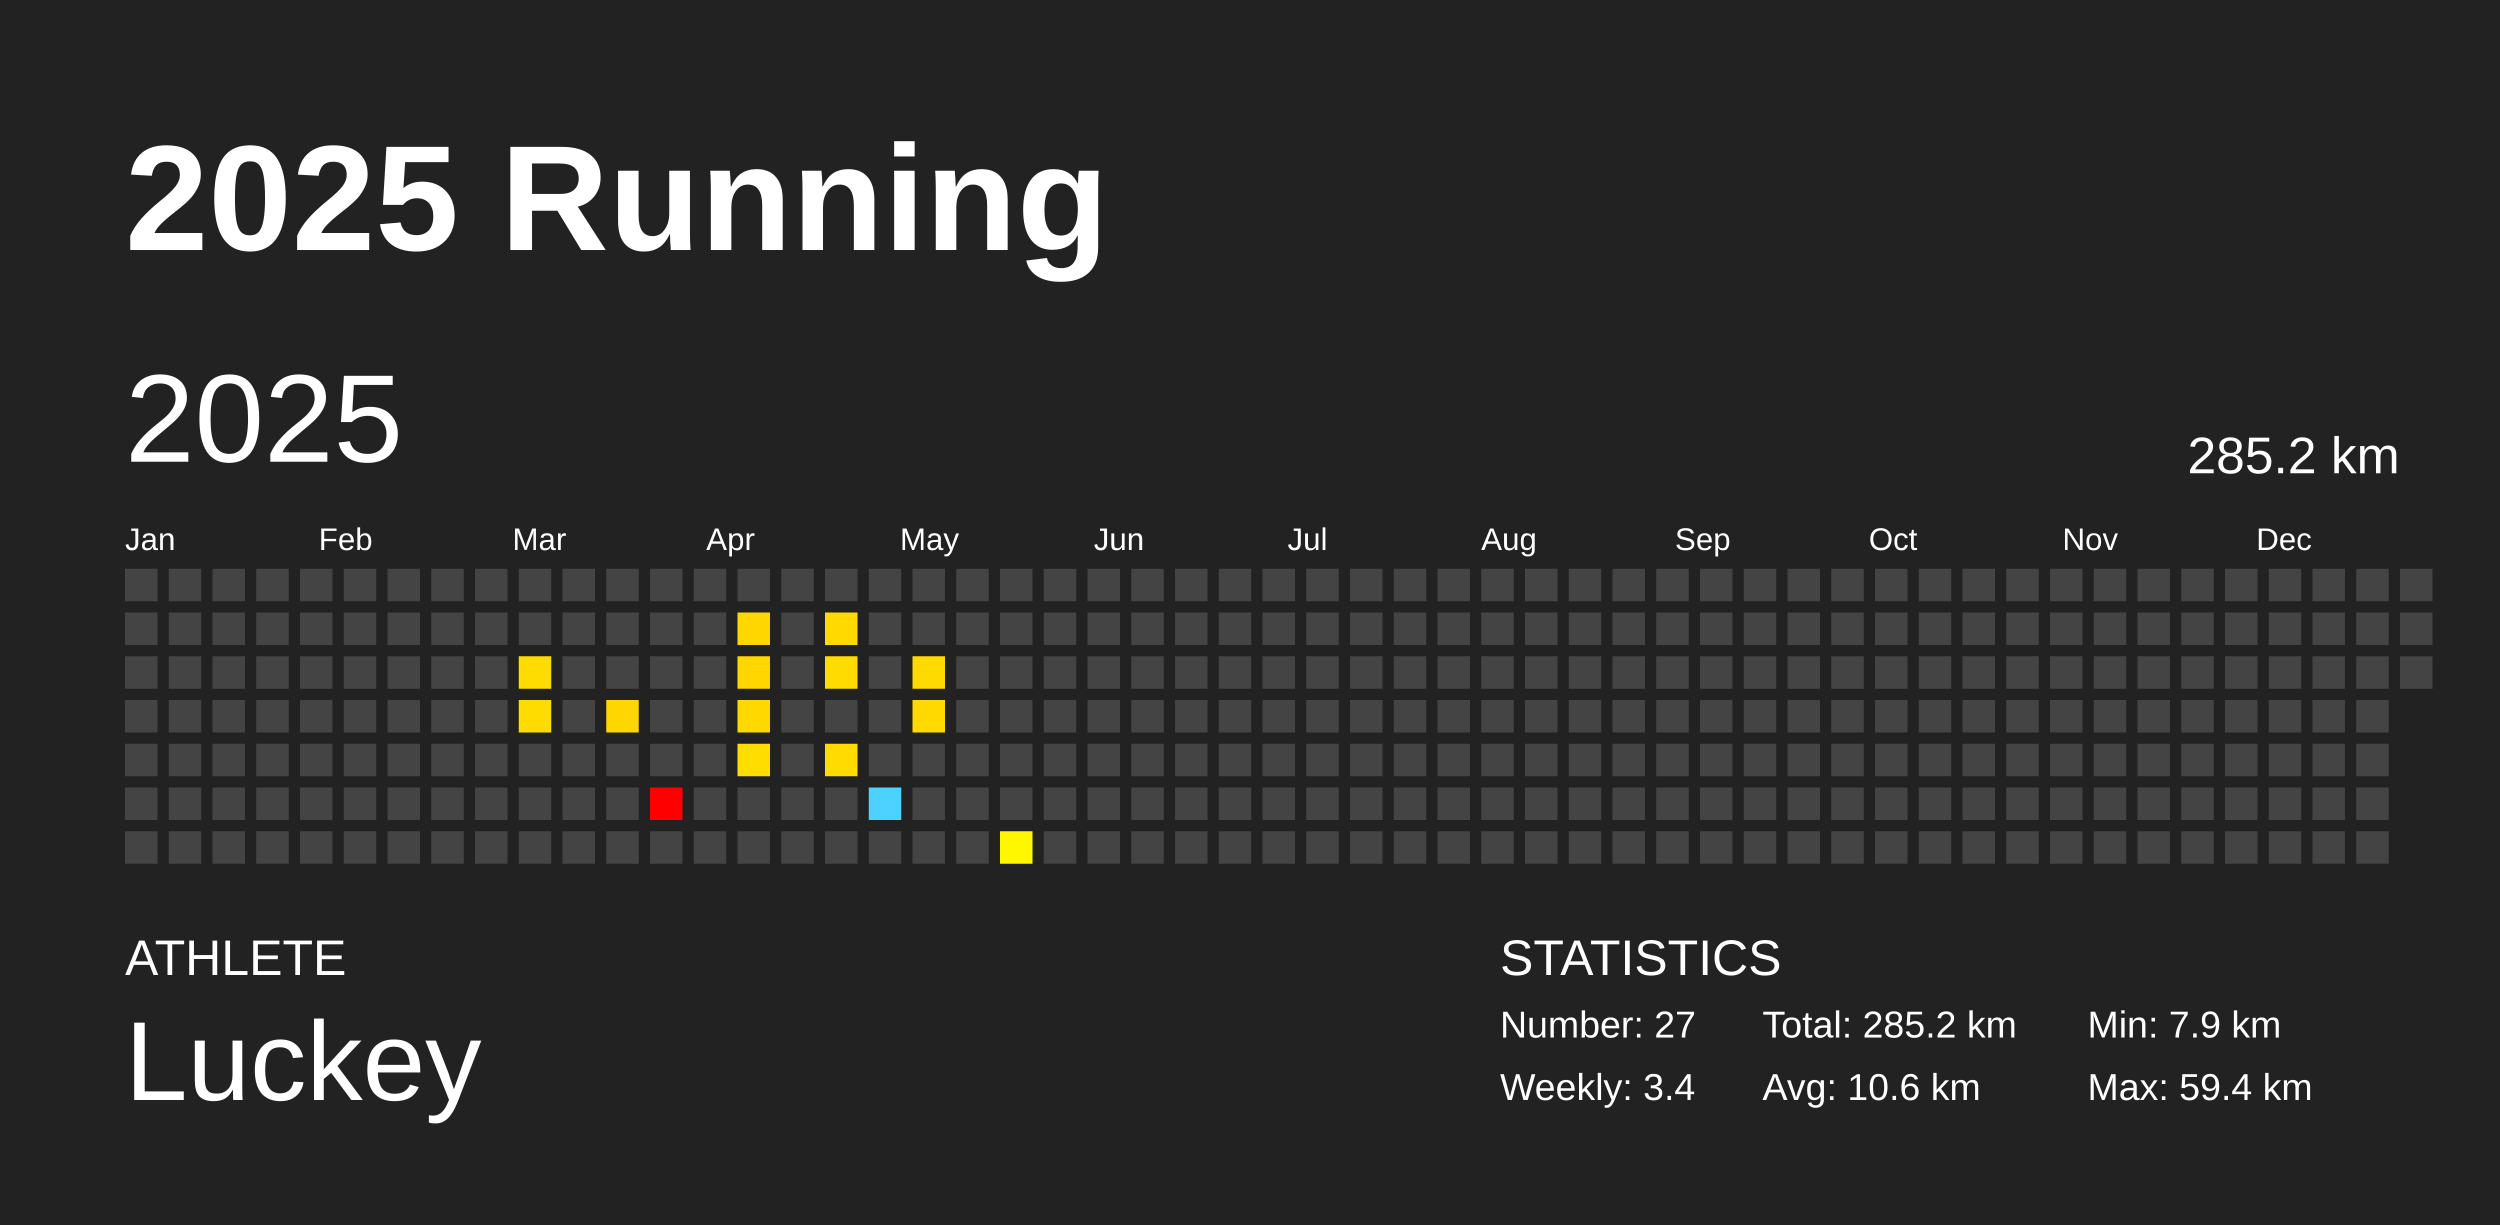
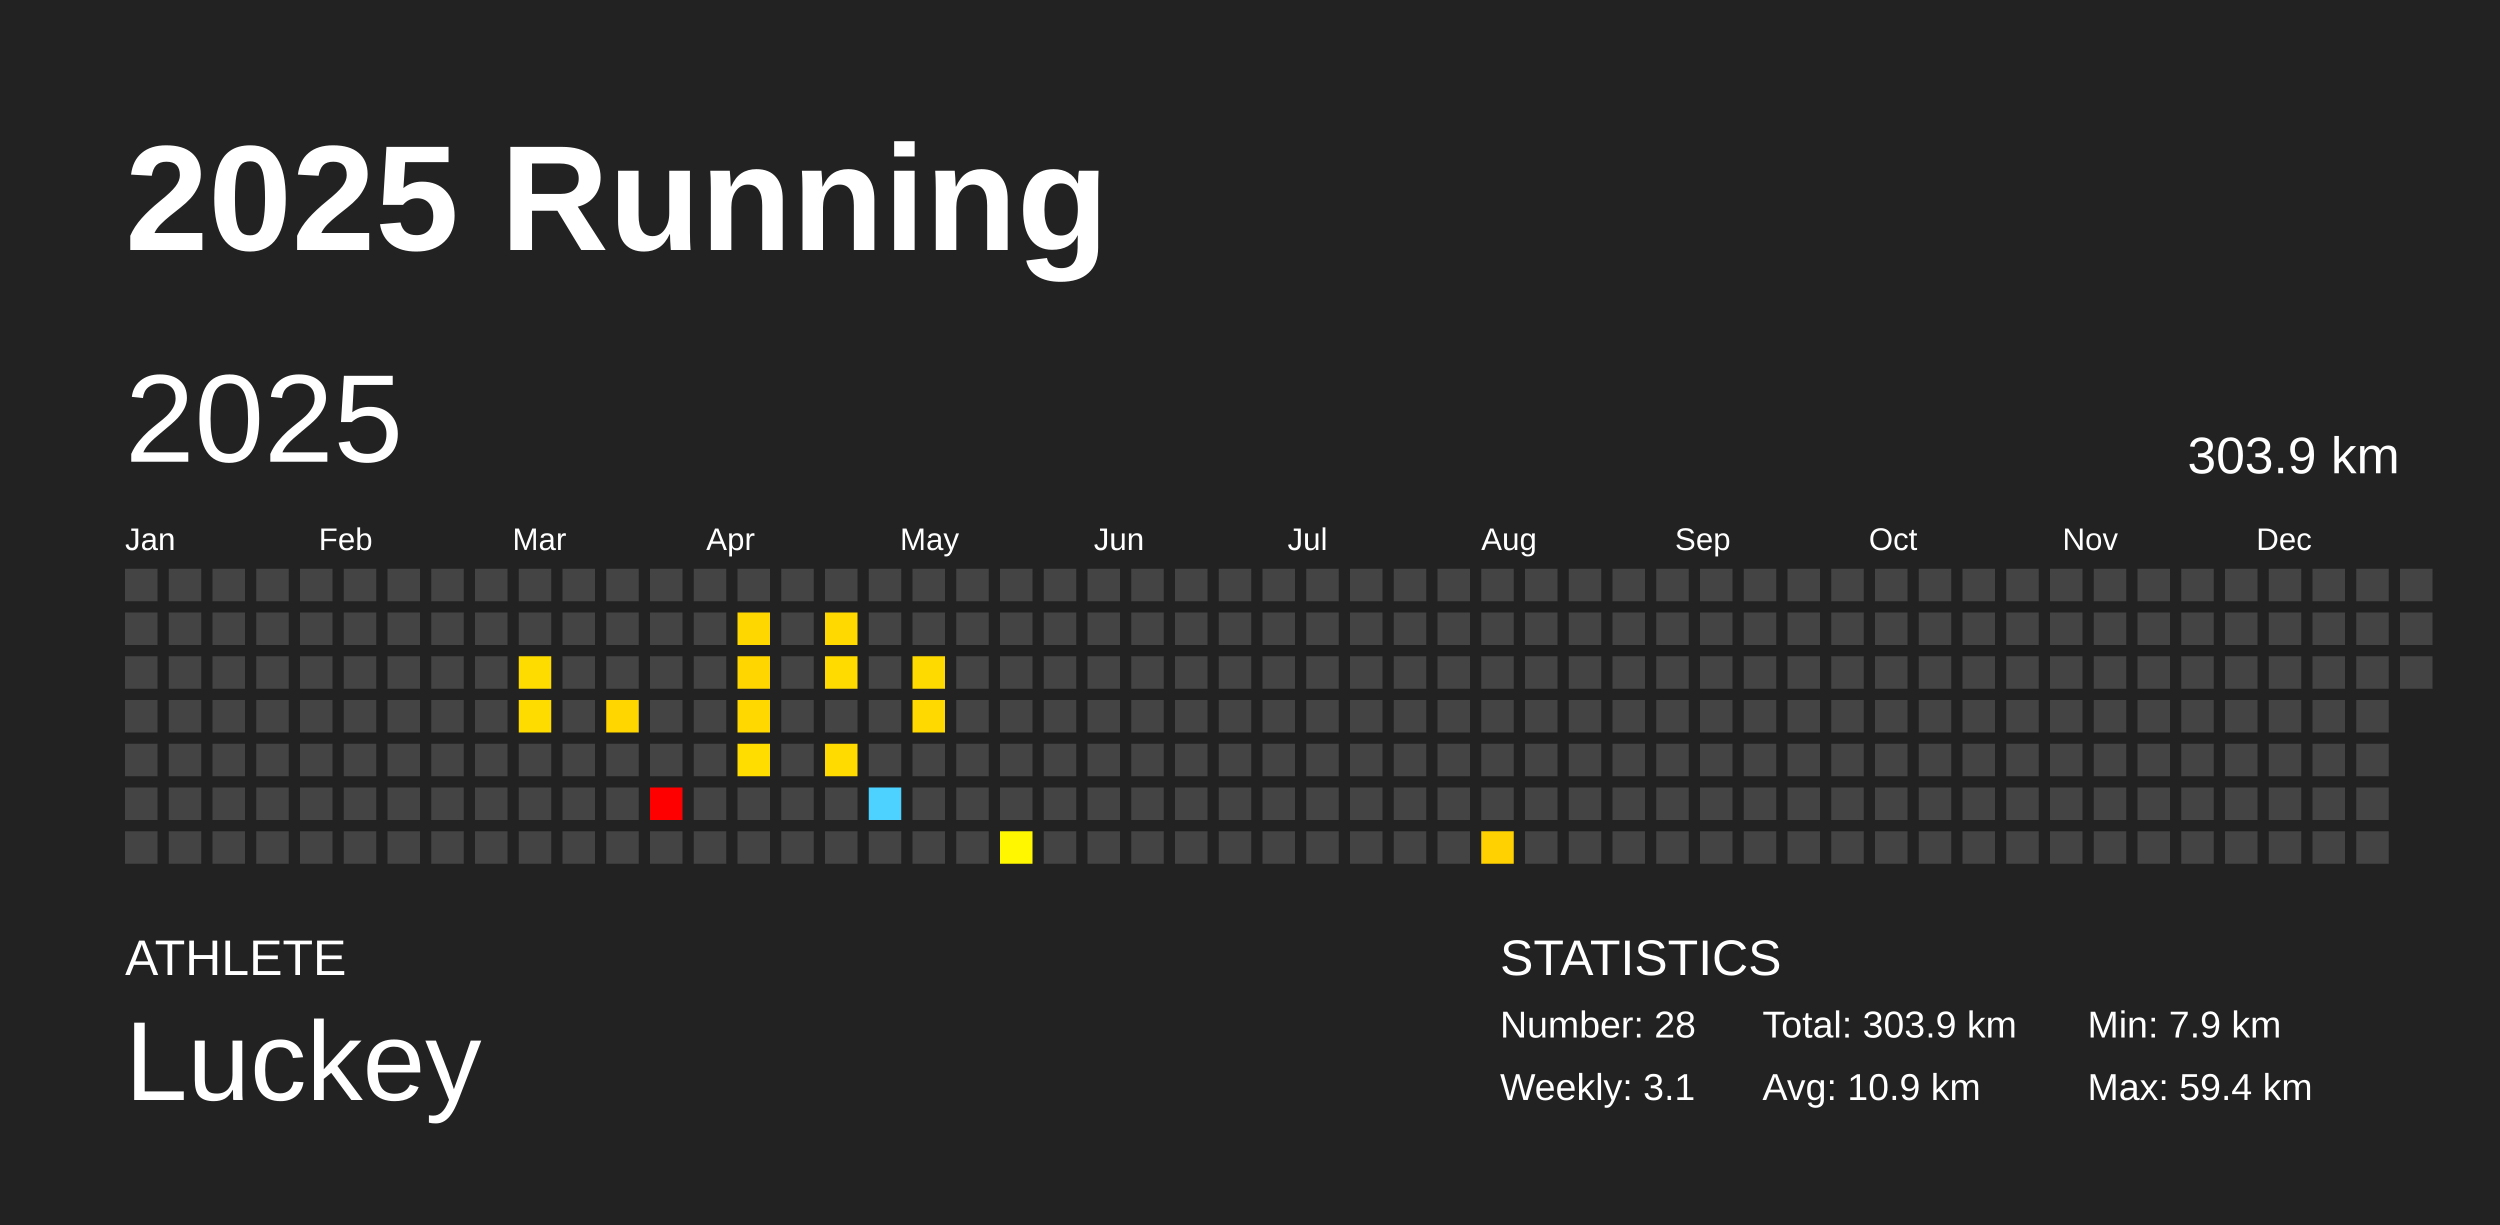
<svg xmlns="http://www.w3.org/2000/svg" baseProfile="full" height="98mm" version="1.1" viewBox="0,0,200,98" width="200mm">
  <defs />
  <rect fill="#222222" height="98" width="200" x="0" y="0" />
  <text fill="#FFFFFF" style="font-size:12px; font-family:Arial; font-weight:bold;" x="10" y="20">2025 Running</text>
  <text fill="#FFFFFF" style="font-size:4px; font-family:Arial" x="10" y="78">ATHLETE</text>
  <text fill="#FFFFFF" style="font-size:9px; font-family:Arial" x="10" y="88">Luckey</text>
  <text fill="#FFFFFF" style="font-size:4px; font-family:Arial" x="120" y="78">STATISTICS</text>
-   <text fill="#FFFFFF" style="font-size:3px; font-family:Arial" x="120" y="83">Number: 27</text>
-   <text fill="#FFFFFF" style="font-size:3px; font-family:Arial" x="120" y="88">Weekly: 3.4</text>
-   <text fill="#FFFFFF" style="font-size:3px; font-family:Arial" x="141" y="83">Total: 285.2 km</text>
-   <text fill="#FFFFFF" style="font-size:3px; font-family:Arial" x="141" y="88">Avg: 10.6 km</text>
+   <text fill="#FFFFFF" style="font-size:3px; font-family:Arial" x="120" y="83">Number: 28</text>
+   <text fill="#FFFFFF" style="font-size:3px; font-family:Arial" x="120" y="88">Weekly: 3.1</text>
+   <text fill="#FFFFFF" style="font-size:3px; font-family:Arial" x="141" y="83">Total: 303.9 km</text>
+   <text fill="#FFFFFF" style="font-size:3px; font-family:Arial" x="141" y="88">Avg: 10.9 km</text>
  <text fill="#FFFFFF" style="font-size:3px; font-family:Arial" x="167" y="83">Min: 7.9 km</text>
  <text fill="#FFFFFF" style="font-size:3px; font-family:Arial" x="167" y="88">Max: 59.4 km</text>
  <text dominant-baseline="hanging" fill="#FFFFFF" style="font-size:10.0px; font-family:Arial;" x="10" y="30">2025</text>
-   <text dominant-baseline="hanging" fill="#FFFFFF" style="font-size:4.125px; font-family:Arial;" x="175" y="35">285.2 km</text>
+   <text dominant-baseline="hanging" fill="#FFFFFF" style="font-size:4.125px; font-family:Arial;" x="175" y="35">303.9 km</text>
  <text fill="#FFFFFF" style="font-size:2.5px; font-family:Arial" x="10.0" y="44">Jan</text>
  <text fill="#FFFFFF" style="font-size:2.5px; font-family:Arial" x="25.5" y="44">Feb</text>
  <text fill="#FFFFFF" style="font-size:2.5px; font-family:Arial" x="41.0" y="44">Mar</text>
  <text fill="#FFFFFF" style="font-size:2.5px; font-family:Arial" x="56.5" y="44">Apr</text>
  <text fill="#FFFFFF" style="font-size:2.5px; font-family:Arial" x="72.0" y="44">May</text>
  <text fill="#FFFFFF" style="font-size:2.5px; font-family:Arial" x="87.5" y="44">Jun</text>
  <text fill="#FFFFFF" style="font-size:2.5px; font-family:Arial" x="103.0" y="44">Jul</text>
  <text fill="#FFFFFF" style="font-size:2.5px; font-family:Arial" x="118.5" y="44">Aug</text>
  <text fill="#FFFFFF" style="font-size:2.5px; font-family:Arial" x="134.0" y="44">Sep</text>
  <text fill="#FFFFFF" style="font-size:2.5px; font-family:Arial" x="149.5" y="44">Oct</text>
  <text fill="#FFFFFF" style="font-size:2.5px; font-family:Arial" x="165.0" y="44">Nov</text>
  <text fill="#FFFFFF" style="font-size:2.5px; font-family:Arial" x="180.5" y="44">Dec</text>
  <rect fill="#444444" height="2.6" width="2.6" x="10.0" y="45.5" />
  <rect fill="#444444" height="2.6" width="2.6" x="10.0" y="49.0" />
  <rect fill="#444444" height="2.6" width="2.6" x="10.0" y="52.5" />
  <rect fill="#444444" height="2.6" width="2.6" x="10.0" y="56.0" />
  <rect fill="#444444" height="2.6" width="2.6" x="10.0" y="59.5" />
  <rect fill="#444444" height="2.6" width="2.6" x="10.0" y="63.0" />
  <rect fill="#444444" height="2.6" width="2.6" x="10.0" y="66.5" />
  <rect fill="#444444" height="2.6" width="2.6" x="13.5" y="45.5" />
  <rect fill="#444444" height="2.6" width="2.6" x="13.5" y="49.0" />
  <rect fill="#444444" height="2.6" width="2.6" x="13.5" y="52.5" />
  <rect fill="#444444" height="2.6" width="2.6" x="13.5" y="56.0" />
  <rect fill="#444444" height="2.6" width="2.6" x="13.5" y="59.5" />
  <rect fill="#444444" height="2.6" width="2.6" x="13.5" y="63.0" />
  <rect fill="#444444" height="2.6" width="2.6" x="13.5" y="66.5" />
  <rect fill="#444444" height="2.6" width="2.6" x="17.0" y="45.5" />
  <rect fill="#444444" height="2.6" width="2.6" x="17.0" y="49.0" />
  <rect fill="#444444" height="2.6" width="2.6" x="17.0" y="52.5" />
  <rect fill="#444444" height="2.6" width="2.6" x="17.0" y="56.0" />
  <rect fill="#444444" height="2.6" width="2.6" x="17.0" y="59.5" />
  <rect fill="#444444" height="2.6" width="2.6" x="17.0" y="63.0" />
  <rect fill="#444444" height="2.6" width="2.6" x="17.0" y="66.5" />
  <rect fill="#444444" height="2.6" width="2.6" x="20.5" y="45.5" />
  <rect fill="#444444" height="2.6" width="2.6" x="20.5" y="49.0" />
  <rect fill="#444444" height="2.6" width="2.6" x="20.5" y="52.5" />
  <rect fill="#444444" height="2.6" width="2.6" x="20.5" y="56.0" />
  <rect fill="#444444" height="2.6" width="2.6" x="20.5" y="59.5" />
  <rect fill="#444444" height="2.6" width="2.6" x="20.5" y="63.0" />
  <rect fill="#444444" height="2.6" width="2.6" x="20.5" y="66.5" />
  <rect fill="#444444" height="2.6" width="2.6" x="24.0" y="45.5" />
  <rect fill="#444444" height="2.6" width="2.6" x="24.0" y="49.0" />
  <rect fill="#444444" height="2.6" width="2.6" x="24.0" y="52.5" />
  <rect fill="#444444" height="2.6" width="2.6" x="24.0" y="56.0" />
  <rect fill="#444444" height="2.6" width="2.6" x="24.0" y="59.5" />
  <rect fill="#444444" height="2.6" width="2.6" x="24.0" y="63.0" />
  <rect fill="#444444" height="2.6" width="2.6" x="24.0" y="66.5" />
  <rect fill="#444444" height="2.6" width="2.6" x="27.5" y="45.5" />
  <rect fill="#444444" height="2.6" width="2.6" x="27.5" y="49.0" />
  <rect fill="#444444" height="2.6" width="2.6" x="27.5" y="52.5" />
  <rect fill="#444444" height="2.6" width="2.6" x="27.5" y="56.0" />
  <rect fill="#444444" height="2.6" width="2.6" x="27.5" y="59.5" />
  <rect fill="#444444" height="2.6" width="2.6" x="27.5" y="63.0" />
  <rect fill="#444444" height="2.6" width="2.6" x="27.5" y="66.5" />
  <rect fill="#444444" height="2.6" width="2.6" x="31.0" y="45.5" />
  <rect fill="#444444" height="2.6" width="2.6" x="31.0" y="49.0" />
  <rect fill="#444444" height="2.6" width="2.6" x="31.0" y="52.5" />
  <rect fill="#444444" height="2.6" width="2.6" x="31.0" y="56.0" />
  <rect fill="#444444" height="2.6" width="2.6" x="31.0" y="59.5" />
  <rect fill="#444444" height="2.6" width="2.6" x="31.0" y="63.0" />
  <rect fill="#444444" height="2.6" width="2.6" x="31.0" y="66.5" />
  <rect fill="#444444" height="2.6" width="2.6" x="34.5" y="45.5" />
  <rect fill="#444444" height="2.6" width="2.6" x="34.5" y="49.0" />
  <rect fill="#444444" height="2.6" width="2.6" x="34.5" y="52.5" />
  <rect fill="#444444" height="2.6" width="2.6" x="34.5" y="56.0" />
  <rect fill="#444444" height="2.6" width="2.6" x="34.5" y="59.5" />
  <rect fill="#444444" height="2.6" width="2.6" x="34.5" y="63.0" />
  <rect fill="#444444" height="2.6" width="2.6" x="34.5" y="66.5" />
  <rect fill="#444444" height="2.6" width="2.6" x="38.0" y="45.5" />
  <rect fill="#444444" height="2.6" width="2.6" x="38.0" y="49.0" />
  <rect fill="#444444" height="2.6" width="2.6" x="38.0" y="52.5" />
  <rect fill="#444444" height="2.6" width="2.6" x="38.0" y="56.0" />
  <rect fill="#444444" height="2.6" width="2.6" x="38.0" y="59.5" />
  <rect fill="#444444" height="2.6" width="2.6" x="38.0" y="63.0" />
  <rect fill="#444444" height="2.6" width="2.6" x="38.0" y="66.5" />
  <rect fill="#444444" height="2.6" width="2.6" x="41.5" y="45.5" />
  <rect fill="#444444" height="2.6" width="2.6" x="41.5" y="49.0" />
  <rect fill="#ffdc00" height="2.6" width="2.6" x="41.5" y="52.5" />
  <rect fill="#ffdc00" height="2.6" width="2.6" x="41.5" y="56.0" />
  <rect fill="#444444" height="2.6" width="2.6" x="41.5" y="59.5" />
  <rect fill="#444444" height="2.6" width="2.6" x="41.5" y="63.0" />
  <rect fill="#444444" height="2.6" width="2.6" x="41.5" y="66.5" />
  <rect fill="#444444" height="2.6" width="2.6" x="45.0" y="45.5" />
  <rect fill="#444444" height="2.6" width="2.6" x="45.0" y="49.0" />
  <rect fill="#444444" height="2.6" width="2.6" x="45.0" y="52.5" />
  <rect fill="#444444" height="2.6" width="2.6" x="45.0" y="56.0" />
  <rect fill="#444444" height="2.6" width="2.6" x="45.0" y="59.5" />
  <rect fill="#444444" height="2.6" width="2.6" x="45.0" y="63.0" />
  <rect fill="#444444" height="2.6" width="2.6" x="45.0" y="66.5" />
  <rect fill="#444444" height="2.6" width="2.6" x="48.5" y="45.5" />
  <rect fill="#444444" height="2.6" width="2.6" x="48.5" y="49.0" />
  <rect fill="#444444" height="2.6" width="2.6" x="48.5" y="52.5" />
  <rect fill="#ffd600" height="2.6" width="2.6" x="48.5" y="56.0" />
  <rect fill="#444444" height="2.6" width="2.6" x="48.5" y="59.5" />
  <rect fill="#444444" height="2.6" width="2.6" x="48.5" y="63.0" />
  <rect fill="#444444" height="2.6" width="2.6" x="48.5" y="66.5" />
  <rect fill="#444444" height="2.6" width="2.6" x="52.0" y="45.5" />
  <rect fill="#444444" height="2.6" width="2.6" x="52.0" y="49.0" />
  <rect fill="#444444" height="2.6" width="2.6" x="52.0" y="52.5" />
  <rect fill="#444444" height="2.6" width="2.6" x="52.0" y="56.0" />
  <rect fill="#444444" height="2.6" width="2.6" x="52.0" y="59.5" />
  <rect fill="red" height="2.6" width="2.6" x="52.0" y="63.0" />
  <rect fill="#444444" height="2.6" width="2.6" x="52.0" y="66.5" />
  <rect fill="#444444" height="2.6" width="2.6" x="55.5" y="45.5" />
  <rect fill="#444444" height="2.6" width="2.6" x="55.5" y="49.0" />
  <rect fill="#444444" height="2.6" width="2.6" x="55.5" y="52.5" />
  <rect fill="#444444" height="2.6" width="2.6" x="55.5" y="56.0" />
  <rect fill="#444444" height="2.6" width="2.6" x="55.5" y="59.5" />
  <rect fill="#444444" height="2.6" width="2.6" x="55.5" y="63.0" />
  <rect fill="#444444" height="2.6" width="2.6" x="55.5" y="66.5" />
  <rect fill="#444444" height="2.6" width="2.6" x="59.0" y="45.5" />
  <rect fill="#ffd700" height="2.6" width="2.6" x="59.0" y="49.0" />
  <rect fill="#ffd600" height="2.6" width="2.6" x="59.0" y="52.5" />
  <rect fill="#ffd800" height="2.6" width="2.6" x="59.0" y="56.0" />
  <rect fill="#ffdd00" height="2.6" width="2.6" x="59.0" y="59.5" />
  <rect fill="#444444" height="2.6" width="2.6" x="59.0" y="63.0" />
  <rect fill="#444444" height="2.6" width="2.6" x="59.0" y="66.5" />
  <rect fill="#444444" height="2.6" width="2.6" x="62.5" y="45.5" />
  <rect fill="#444444" height="2.6" width="2.6" x="62.5" y="49.0" />
  <rect fill="#444444" height="2.6" width="2.6" x="62.5" y="52.5" />
  <rect fill="#444444" height="2.6" width="2.6" x="62.5" y="56.0" />
  <rect fill="#444444" height="2.6" width="2.6" x="62.5" y="59.5" />
  <rect fill="#444444" height="2.6" width="2.6" x="62.5" y="63.0" />
  <rect fill="#444444" height="2.6" width="2.6" x="62.5" y="66.5" />
  <rect fill="#444444" height="2.6" width="2.6" x="66.0" y="45.5" />
  <rect fill="#ffd900" height="2.6" width="2.6" x="66.0" y="49.0" />
  <rect fill="#ffdb00" height="2.6" width="2.6" x="66.0" y="52.5" />
  <rect fill="#444444" height="2.6" width="2.6" x="66.0" y="56.0" />
  <rect fill="#ffdb00" height="2.6" width="2.6" x="66.0" y="59.5" />
  <rect fill="#444444" height="2.6" width="2.6" x="66.0" y="63.0" />
  <rect fill="#444444" height="2.6" width="2.6" x="66.0" y="66.5" />
  <rect fill="#444444" height="2.6" width="2.6" x="69.5" y="45.5" />
  <rect fill="#444444" height="2.6" width="2.6" x="69.5" y="49.0" />
  <rect fill="#444444" height="2.6" width="2.6" x="69.5" y="52.5" />
  <rect fill="#444444" height="2.6" width="2.6" x="69.5" y="56.0" />
  <rect fill="#444444" height="2.6" width="2.6" x="69.5" y="59.5" />
  <rect fill="#4dd2ff" height="2.6" width="2.6" x="69.5" y="63.0" />
  <rect fill="#444444" height="2.6" width="2.6" x="69.5" y="66.5" />
  <rect fill="#444444" height="2.6" width="2.6" x="73.0" y="45.5" />
  <rect fill="#444444" height="2.6" width="2.6" x="73.0" y="49.0" />
  <rect fill="#ffda00" height="2.6" width="2.6" x="73.0" y="52.5" />
  <rect fill="#ffd900" height="2.6" width="2.6" x="73.0" y="56.0" />
  <rect fill="#444444" height="2.6" width="2.6" x="73.0" y="59.5" />
  <rect fill="#444444" height="2.6" width="2.6" x="73.0" y="63.0" />
  <rect fill="#444444" height="2.6" width="2.6" x="73.0" y="66.5" />
  <rect fill="#444444" height="2.6" width="2.6" x="76.5" y="45.5" />
  <rect fill="#444444" height="2.6" width="2.6" x="76.5" y="49.0" />
  <rect fill="#444444" height="2.6" width="2.6" x="76.5" y="52.5" />
  <rect fill="#444444" height="2.6" width="2.6" x="76.5" y="56.0" />
  <rect fill="#444444" height="2.6" width="2.6" x="76.5" y="59.5" />
  <rect fill="#444444" height="2.6" width="2.6" x="76.5" y="63.0" />
  <rect fill="#444444" height="2.6" width="2.6" x="76.5" y="66.5" />
  <rect fill="#444444" height="2.6" width="2.6" x="80.0" y="45.5" />
  <rect fill="#444444" height="2.6" width="2.6" x="80.0" y="49.0" />
  <rect fill="#444444" height="2.6" width="2.6" x="80.0" y="52.5" />
  <rect fill="#444444" height="2.6" width="2.6" x="80.0" y="56.0" />
  <rect fill="#444444" height="2.6" width="2.6" x="80.0" y="59.5" />
  <rect fill="#444444" height="2.6" width="2.6" x="80.0" y="63.0" />
  <rect fill="#fff700" height="2.6" width="2.6" x="80.0" y="66.5" />
  <rect fill="#444444" height="2.6" width="2.6" x="83.5" y="45.5" />
  <rect fill="#444444" height="2.6" width="2.6" x="83.5" y="49.0" />
  <rect fill="#444444" height="2.6" width="2.6" x="83.5" y="52.5" />
  <rect fill="#444444" height="2.6" width="2.6" x="83.5" y="56.0" />
  <rect fill="#444444" height="2.6" width="2.6" x="83.5" y="59.5" />
  <rect fill="#444444" height="2.6" width="2.6" x="83.5" y="63.0" />
  <rect fill="#444444" height="2.6" width="2.6" x="83.5" y="66.5" />
  <rect fill="#444444" height="2.6" width="2.6" x="87.0" y="45.5" />
  <rect fill="#444444" height="2.6" width="2.6" x="87.0" y="49.0" />
  <rect fill="#444444" height="2.6" width="2.6" x="87.0" y="52.5" />
  <rect fill="#444444" height="2.6" width="2.6" x="87.0" y="56.0" />
  <rect fill="#444444" height="2.6" width="2.6" x="87.0" y="59.5" />
  <rect fill="#444444" height="2.6" width="2.6" x="87.0" y="63.0" />
  <rect fill="#444444" height="2.6" width="2.6" x="87.0" y="66.5" />
  <rect fill="#444444" height="2.6" width="2.6" x="90.5" y="45.5" />
  <rect fill="#444444" height="2.6" width="2.6" x="90.5" y="49.0" />
  <rect fill="#444444" height="2.6" width="2.6" x="90.5" y="52.5" />
  <rect fill="#444444" height="2.6" width="2.6" x="90.5" y="56.0" />
  <rect fill="#444444" height="2.6" width="2.6" x="90.5" y="59.5" />
  <rect fill="#444444" height="2.6" width="2.6" x="90.5" y="63.0" />
  <rect fill="#444444" height="2.6" width="2.6" x="90.5" y="66.5" />
  <rect fill="#444444" height="2.6" width="2.6" x="94.0" y="45.5" />
  <rect fill="#444444" height="2.6" width="2.6" x="94.0" y="49.0" />
  <rect fill="#444444" height="2.6" width="2.6" x="94.0" y="52.5" />
  <rect fill="#444444" height="2.6" width="2.6" x="94.0" y="56.0" />
  <rect fill="#444444" height="2.6" width="2.6" x="94.0" y="59.5" />
  <rect fill="#444444" height="2.6" width="2.6" x="94.0" y="63.0" />
  <rect fill="#444444" height="2.6" width="2.6" x="94.0" y="66.5" />
  <rect fill="#444444" height="2.6" width="2.6" x="97.5" y="45.5" />
  <rect fill="#444444" height="2.6" width="2.6" x="97.5" y="49.0" />
  <rect fill="#444444" height="2.6" width="2.6" x="97.5" y="52.5" />
  <rect fill="#444444" height="2.6" width="2.6" x="97.5" y="56.0" />
  <rect fill="#444444" height="2.6" width="2.6" x="97.5" y="59.5" />
  <rect fill="#444444" height="2.6" width="2.6" x="97.5" y="63.0" />
  <rect fill="#444444" height="2.6" width="2.6" x="97.5" y="66.5" />
  <rect fill="#444444" height="2.6" width="2.6" x="101.0" y="45.5" />
  <rect fill="#444444" height="2.6" width="2.6" x="101.0" y="49.0" />
  <rect fill="#444444" height="2.6" width="2.6" x="101.0" y="52.5" />
  <rect fill="#444444" height="2.6" width="2.6" x="101.0" y="56.0" />
  <rect fill="#444444" height="2.6" width="2.6" x="101.0" y="59.5" />
  <rect fill="#444444" height="2.6" width="2.6" x="101.0" y="63.0" />
  <rect fill="#444444" height="2.6" width="2.6" x="101.0" y="66.5" />
  <rect fill="#444444" height="2.6" width="2.6" x="104.5" y="45.5" />
  <rect fill="#444444" height="2.6" width="2.6" x="104.5" y="49.0" />
  <rect fill="#444444" height="2.6" width="2.6" x="104.5" y="52.5" />
  <rect fill="#444444" height="2.6" width="2.6" x="104.5" y="56.0" />
  <rect fill="#444444" height="2.6" width="2.6" x="104.5" y="59.5" />
  <rect fill="#444444" height="2.6" width="2.6" x="104.5" y="63.0" />
  <rect fill="#444444" height="2.6" width="2.6" x="104.5" y="66.5" />
  <rect fill="#444444" height="2.6" width="2.6" x="108.0" y="45.5" />
  <rect fill="#444444" height="2.6" width="2.6" x="108.0" y="49.0" />
  <rect fill="#444444" height="2.6" width="2.6" x="108.0" y="52.5" />
  <rect fill="#444444" height="2.6" width="2.6" x="108.0" y="56.0" />
  <rect fill="#444444" height="2.6" width="2.6" x="108.0" y="59.5" />
  <rect fill="#444444" height="2.6" width="2.6" x="108.0" y="63.0" />
  <rect fill="#444444" height="2.6" width="2.6" x="108.0" y="66.5" />
  <rect fill="#444444" height="2.6" width="2.6" x="111.5" y="45.5" />
  <rect fill="#444444" height="2.6" width="2.6" x="111.5" y="49.0" />
  <rect fill="#444444" height="2.6" width="2.6" x="111.5" y="52.5" />
  <rect fill="#444444" height="2.6" width="2.6" x="111.5" y="56.0" />
  <rect fill="#444444" height="2.6" width="2.6" x="111.5" y="59.5" />
  <rect fill="#444444" height="2.6" width="2.6" x="111.5" y="63.0" />
  <rect fill="#444444" height="2.6" width="2.6" x="111.5" y="66.5" />
  <rect fill="#444444" height="2.6" width="2.6" x="115.0" y="45.5" />
  <rect fill="#444444" height="2.6" width="2.6" x="115.0" y="49.0" />
  <rect fill="#444444" height="2.6" width="2.6" x="115.0" y="52.5" />
  <rect fill="#444444" height="2.6" width="2.6" x="115.0" y="56.0" />
  <rect fill="#444444" height="2.6" width="2.6" x="115.0" y="59.5" />
  <rect fill="#444444" height="2.6" width="2.6" x="115.0" y="63.0" />
  <rect fill="#444444" height="2.6" width="2.6" x="115.0" y="66.5" />
  <rect fill="#444444" height="2.6" width="2.6" x="118.5" y="45.5" />
  <rect fill="#444444" height="2.6" width="2.6" x="118.5" y="49.0" />
  <rect fill="#444444" height="2.6" width="2.6" x="118.5" y="52.5" />
  <rect fill="#444444" height="2.6" width="2.6" x="118.5" y="56.0" />
  <rect fill="#444444" height="2.6" width="2.6" x="118.5" y="59.5" />
  <rect fill="#444444" height="2.6" width="2.6" x="118.5" y="63.0" />
-   <rect fill="#444444" height="2.6" width="2.6" x="118.5" y="66.5" />
+   <rect fill="#ffd100" height="2.6" width="2.6" x="118.5" y="66.5" />
  <rect fill="#444444" height="2.6" width="2.6" x="122.0" y="45.5" />
  <rect fill="#444444" height="2.6" width="2.6" x="122.0" y="49.0" />
  <rect fill="#444444" height="2.6" width="2.6" x="122.0" y="52.5" />
  <rect fill="#444444" height="2.6" width="2.6" x="122.0" y="56.0" />
  <rect fill="#444444" height="2.6" width="2.6" x="122.0" y="59.5" />
  <rect fill="#444444" height="2.6" width="2.6" x="122.0" y="63.0" />
  <rect fill="#444444" height="2.6" width="2.6" x="122.0" y="66.5" />
  <rect fill="#444444" height="2.6" width="2.6" x="125.5" y="45.5" />
  <rect fill="#444444" height="2.6" width="2.6" x="125.5" y="49.0" />
  <rect fill="#444444" height="2.6" width="2.6" x="125.5" y="52.5" />
  <rect fill="#444444" height="2.6" width="2.6" x="125.5" y="56.0" />
  <rect fill="#444444" height="2.6" width="2.6" x="125.5" y="59.5" />
  <rect fill="#444444" height="2.6" width="2.6" x="125.5" y="63.0" />
  <rect fill="#444444" height="2.6" width="2.6" x="125.5" y="66.5" />
  <rect fill="#444444" height="2.6" width="2.6" x="129.0" y="45.5" />
  <rect fill="#444444" height="2.6" width="2.6" x="129.0" y="49.0" />
  <rect fill="#444444" height="2.6" width="2.6" x="129.0" y="52.5" />
  <rect fill="#444444" height="2.6" width="2.6" x="129.0" y="56.0" />
  <rect fill="#444444" height="2.6" width="2.6" x="129.0" y="59.5" />
  <rect fill="#444444" height="2.6" width="2.6" x="129.0" y="63.0" />
  <rect fill="#444444" height="2.6" width="2.6" x="129.0" y="66.5" />
  <rect fill="#444444" height="2.6" width="2.6" x="132.5" y="45.5" />
  <rect fill="#444444" height="2.6" width="2.6" x="132.5" y="49.0" />
  <rect fill="#444444" height="2.6" width="2.6" x="132.5" y="52.5" />
  <rect fill="#444444" height="2.6" width="2.6" x="132.5" y="56.0" />
  <rect fill="#444444" height="2.6" width="2.6" x="132.5" y="59.5" />
  <rect fill="#444444" height="2.6" width="2.6" x="132.5" y="63.0" />
  <rect fill="#444444" height="2.6" width="2.6" x="132.5" y="66.5" />
  <rect fill="#444444" height="2.6" width="2.6" x="136.0" y="45.5" />
  <rect fill="#444444" height="2.6" width="2.6" x="136.0" y="49.0" />
  <rect fill="#444444" height="2.6" width="2.6" x="136.0" y="52.5" />
  <rect fill="#444444" height="2.6" width="2.6" x="136.0" y="56.0" />
  <rect fill="#444444" height="2.6" width="2.6" x="136.0" y="59.5" />
  <rect fill="#444444" height="2.6" width="2.6" x="136.0" y="63.0" />
  <rect fill="#444444" height="2.6" width="2.6" x="136.0" y="66.5" />
  <rect fill="#444444" height="2.6" width="2.6" x="139.5" y="45.5" />
  <rect fill="#444444" height="2.6" width="2.6" x="139.5" y="49.0" />
  <rect fill="#444444" height="2.6" width="2.6" x="139.5" y="52.5" />
  <rect fill="#444444" height="2.6" width="2.6" x="139.5" y="56.0" />
  <rect fill="#444444" height="2.6" width="2.6" x="139.5" y="59.5" />
  <rect fill="#444444" height="2.6" width="2.6" x="139.5" y="63.0" />
  <rect fill="#444444" height="2.6" width="2.6" x="139.5" y="66.5" />
  <rect fill="#444444" height="2.6" width="2.6" x="143.0" y="45.5" />
  <rect fill="#444444" height="2.6" width="2.6" x="143.0" y="49.0" />
  <rect fill="#444444" height="2.6" width="2.6" x="143.0" y="52.5" />
  <rect fill="#444444" height="2.6" width="2.6" x="143.0" y="56.0" />
  <rect fill="#444444" height="2.6" width="2.6" x="143.0" y="59.5" />
  <rect fill="#444444" height="2.6" width="2.6" x="143.0" y="63.0" />
  <rect fill="#444444" height="2.6" width="2.6" x="143.0" y="66.5" />
  <rect fill="#444444" height="2.6" width="2.6" x="146.5" y="45.5" />
  <rect fill="#444444" height="2.6" width="2.6" x="146.5" y="49.0" />
  <rect fill="#444444" height="2.6" width="2.6" x="146.5" y="52.5" />
  <rect fill="#444444" height="2.6" width="2.6" x="146.5" y="56.0" />
  <rect fill="#444444" height="2.6" width="2.6" x="146.5" y="59.5" />
  <rect fill="#444444" height="2.6" width="2.6" x="146.5" y="63.0" />
  <rect fill="#444444" height="2.6" width="2.6" x="146.5" y="66.5" />
  <rect fill="#444444" height="2.6" width="2.6" x="150.0" y="45.5" />
  <rect fill="#444444" height="2.6" width="2.6" x="150.0" y="49.0" />
  <rect fill="#444444" height="2.6" width="2.6" x="150.0" y="52.5" />
  <rect fill="#444444" height="2.6" width="2.6" x="150.0" y="56.0" />
  <rect fill="#444444" height="2.6" width="2.6" x="150.0" y="59.5" />
  <rect fill="#444444" height="2.6" width="2.6" x="150.0" y="63.0" />
  <rect fill="#444444" height="2.6" width="2.6" x="150.0" y="66.5" />
  <rect fill="#444444" height="2.6" width="2.6" x="153.5" y="45.5" />
  <rect fill="#444444" height="2.6" width="2.6" x="153.5" y="49.0" />
  <rect fill="#444444" height="2.6" width="2.6" x="153.5" y="52.5" />
  <rect fill="#444444" height="2.6" width="2.6" x="153.5" y="56.0" />
  <rect fill="#444444" height="2.6" width="2.6" x="153.5" y="59.5" />
  <rect fill="#444444" height="2.6" width="2.6" x="153.5" y="63.0" />
  <rect fill="#444444" height="2.6" width="2.6" x="153.5" y="66.5" />
  <rect fill="#444444" height="2.6" width="2.6" x="157.0" y="45.5" />
  <rect fill="#444444" height="2.6" width="2.6" x="157.0" y="49.0" />
  <rect fill="#444444" height="2.6" width="2.6" x="157.0" y="52.5" />
  <rect fill="#444444" height="2.6" width="2.6" x="157.0" y="56.0" />
  <rect fill="#444444" height="2.6" width="2.6" x="157.0" y="59.5" />
  <rect fill="#444444" height="2.6" width="2.6" x="157.0" y="63.0" />
  <rect fill="#444444" height="2.6" width="2.6" x="157.0" y="66.5" />
  <rect fill="#444444" height="2.6" width="2.6" x="160.5" y="45.5" />
  <rect fill="#444444" height="2.6" width="2.6" x="160.5" y="49.0" />
  <rect fill="#444444" height="2.6" width="2.6" x="160.5" y="52.5" />
  <rect fill="#444444" height="2.6" width="2.6" x="160.5" y="56.0" />
  <rect fill="#444444" height="2.6" width="2.6" x="160.5" y="59.5" />
  <rect fill="#444444" height="2.6" width="2.6" x="160.5" y="63.0" />
  <rect fill="#444444" height="2.6" width="2.6" x="160.5" y="66.5" />
  <rect fill="#444444" height="2.6" width="2.6" x="164.0" y="45.5" />
  <rect fill="#444444" height="2.6" width="2.6" x="164.0" y="49.0" />
  <rect fill="#444444" height="2.6" width="2.6" x="164.0" y="52.5" />
  <rect fill="#444444" height="2.6" width="2.6" x="164.0" y="56.0" />
  <rect fill="#444444" height="2.6" width="2.6" x="164.0" y="59.5" />
  <rect fill="#444444" height="2.6" width="2.6" x="164.0" y="63.0" />
  <rect fill="#444444" height="2.6" width="2.6" x="164.0" y="66.5" />
  <rect fill="#444444" height="2.6" width="2.6" x="167.5" y="45.5" />
  <rect fill="#444444" height="2.6" width="2.6" x="167.5" y="49.0" />
  <rect fill="#444444" height="2.6" width="2.6" x="167.5" y="52.5" />
  <rect fill="#444444" height="2.6" width="2.6" x="167.5" y="56.0" />
  <rect fill="#444444" height="2.6" width="2.6" x="167.5" y="59.5" />
  <rect fill="#444444" height="2.6" width="2.6" x="167.5" y="63.0" />
  <rect fill="#444444" height="2.6" width="2.6" x="167.5" y="66.5" />
  <rect fill="#444444" height="2.6" width="2.6" x="171.0" y="45.5" />
  <rect fill="#444444" height="2.6" width="2.6" x="171.0" y="49.0" />
  <rect fill="#444444" height="2.6" width="2.6" x="171.0" y="52.5" />
  <rect fill="#444444" height="2.6" width="2.6" x="171.0" y="56.0" />
  <rect fill="#444444" height="2.6" width="2.6" x="171.0" y="59.5" />
  <rect fill="#444444" height="2.6" width="2.6" x="171.0" y="63.0" />
  <rect fill="#444444" height="2.6" width="2.6" x="171.0" y="66.5" />
  <rect fill="#444444" height="2.6" width="2.6" x="174.5" y="45.5" />
  <rect fill="#444444" height="2.6" width="2.6" x="174.5" y="49.0" />
  <rect fill="#444444" height="2.6" width="2.6" x="174.5" y="52.5" />
  <rect fill="#444444" height="2.6" width="2.6" x="174.5" y="56.0" />
  <rect fill="#444444" height="2.6" width="2.6" x="174.5" y="59.5" />
  <rect fill="#444444" height="2.6" width="2.6" x="174.5" y="63.0" />
  <rect fill="#444444" height="2.6" width="2.6" x="174.5" y="66.5" />
  <rect fill="#444444" height="2.6" width="2.6" x="178.0" y="45.5" />
  <rect fill="#444444" height="2.6" width="2.6" x="178.0" y="49.0" />
  <rect fill="#444444" height="2.6" width="2.6" x="178.0" y="52.5" />
  <rect fill="#444444" height="2.6" width="2.6" x="178.0" y="56.0" />
  <rect fill="#444444" height="2.6" width="2.6" x="178.0" y="59.5" />
  <rect fill="#444444" height="2.6" width="2.6" x="178.0" y="63.0" />
  <rect fill="#444444" height="2.6" width="2.6" x="178.0" y="66.5" />
  <rect fill="#444444" height="2.6" width="2.6" x="181.5" y="45.5" />
  <rect fill="#444444" height="2.6" width="2.6" x="181.5" y="49.0" />
  <rect fill="#444444" height="2.6" width="2.6" x="181.5" y="52.5" />
  <rect fill="#444444" height="2.6" width="2.6" x="181.5" y="56.0" />
  <rect fill="#444444" height="2.6" width="2.6" x="181.5" y="59.5" />
  <rect fill="#444444" height="2.6" width="2.6" x="181.5" y="63.0" />
  <rect fill="#444444" height="2.6" width="2.6" x="181.5" y="66.5" />
  <rect fill="#444444" height="2.6" width="2.6" x="185.0" y="45.5" />
  <rect fill="#444444" height="2.6" width="2.6" x="185.0" y="49.0" />
  <rect fill="#444444" height="2.6" width="2.6" x="185.0" y="52.5" />
  <rect fill="#444444" height="2.6" width="2.6" x="185.0" y="56.0" />
  <rect fill="#444444" height="2.6" width="2.6" x="185.0" y="59.5" />
  <rect fill="#444444" height="2.6" width="2.6" x="185.0" y="63.0" />
  <rect fill="#444444" height="2.6" width="2.6" x="185.0" y="66.5" />
  <rect fill="#444444" height="2.6" width="2.6" x="188.5" y="45.5" />
  <rect fill="#444444" height="2.6" width="2.6" x="188.5" y="49.0" />
  <rect fill="#444444" height="2.6" width="2.6" x="188.5" y="52.5" />
  <rect fill="#444444" height="2.6" width="2.6" x="188.5" y="56.0" />
  <rect fill="#444444" height="2.6" width="2.6" x="188.5" y="59.5" />
  <rect fill="#444444" height="2.6" width="2.6" x="188.5" y="63.0" />
  <rect fill="#444444" height="2.6" width="2.6" x="188.5" y="66.5" />
  <rect fill="#444444" height="2.6" width="2.6" x="192.0" y="45.5" />
  <rect fill="#444444" height="2.6" width="2.6" x="192.0" y="49.0" />
  <rect fill="#444444" height="2.6" width="2.6" x="192.0" y="52.5" />
</svg>
